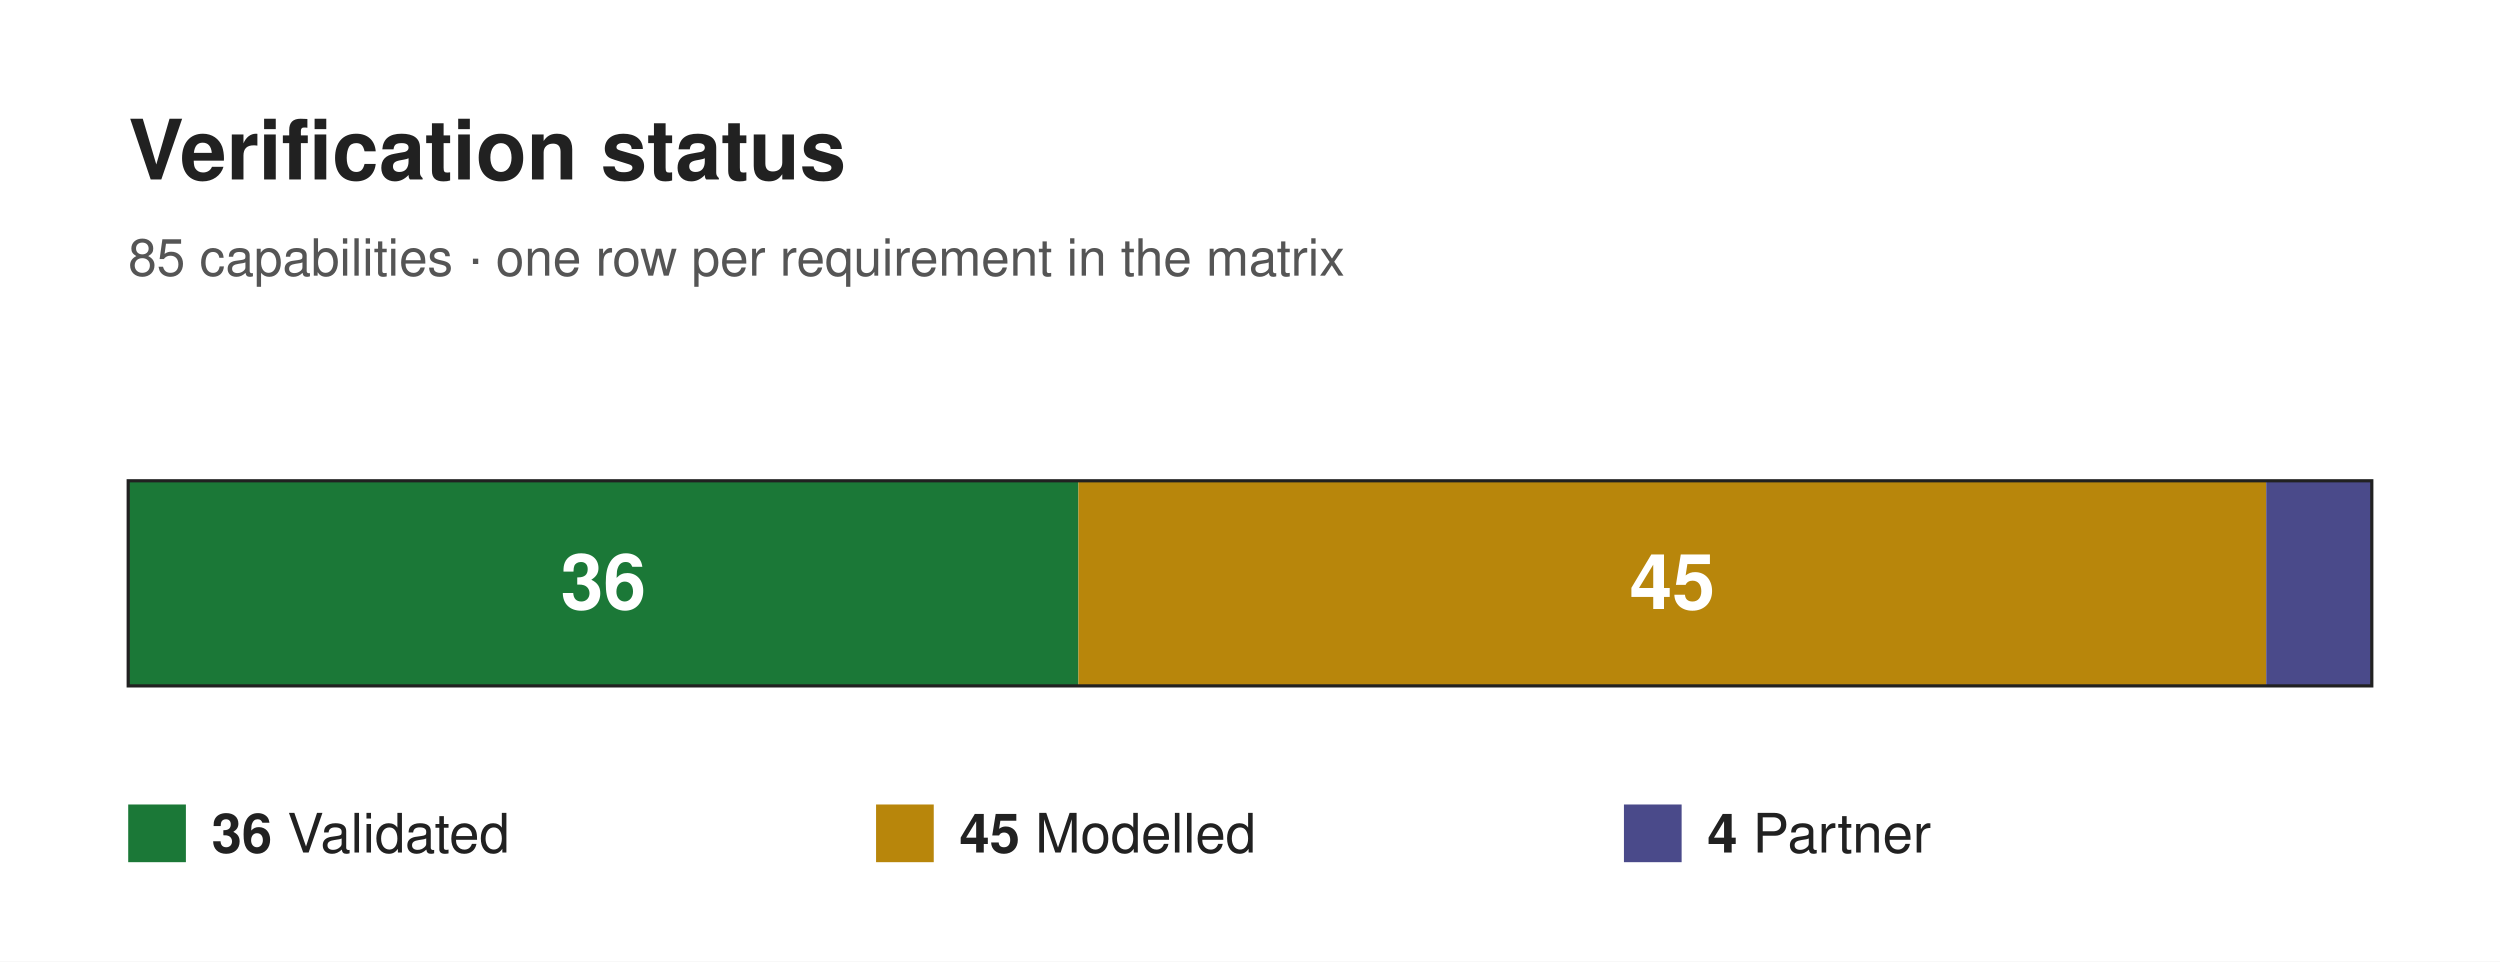
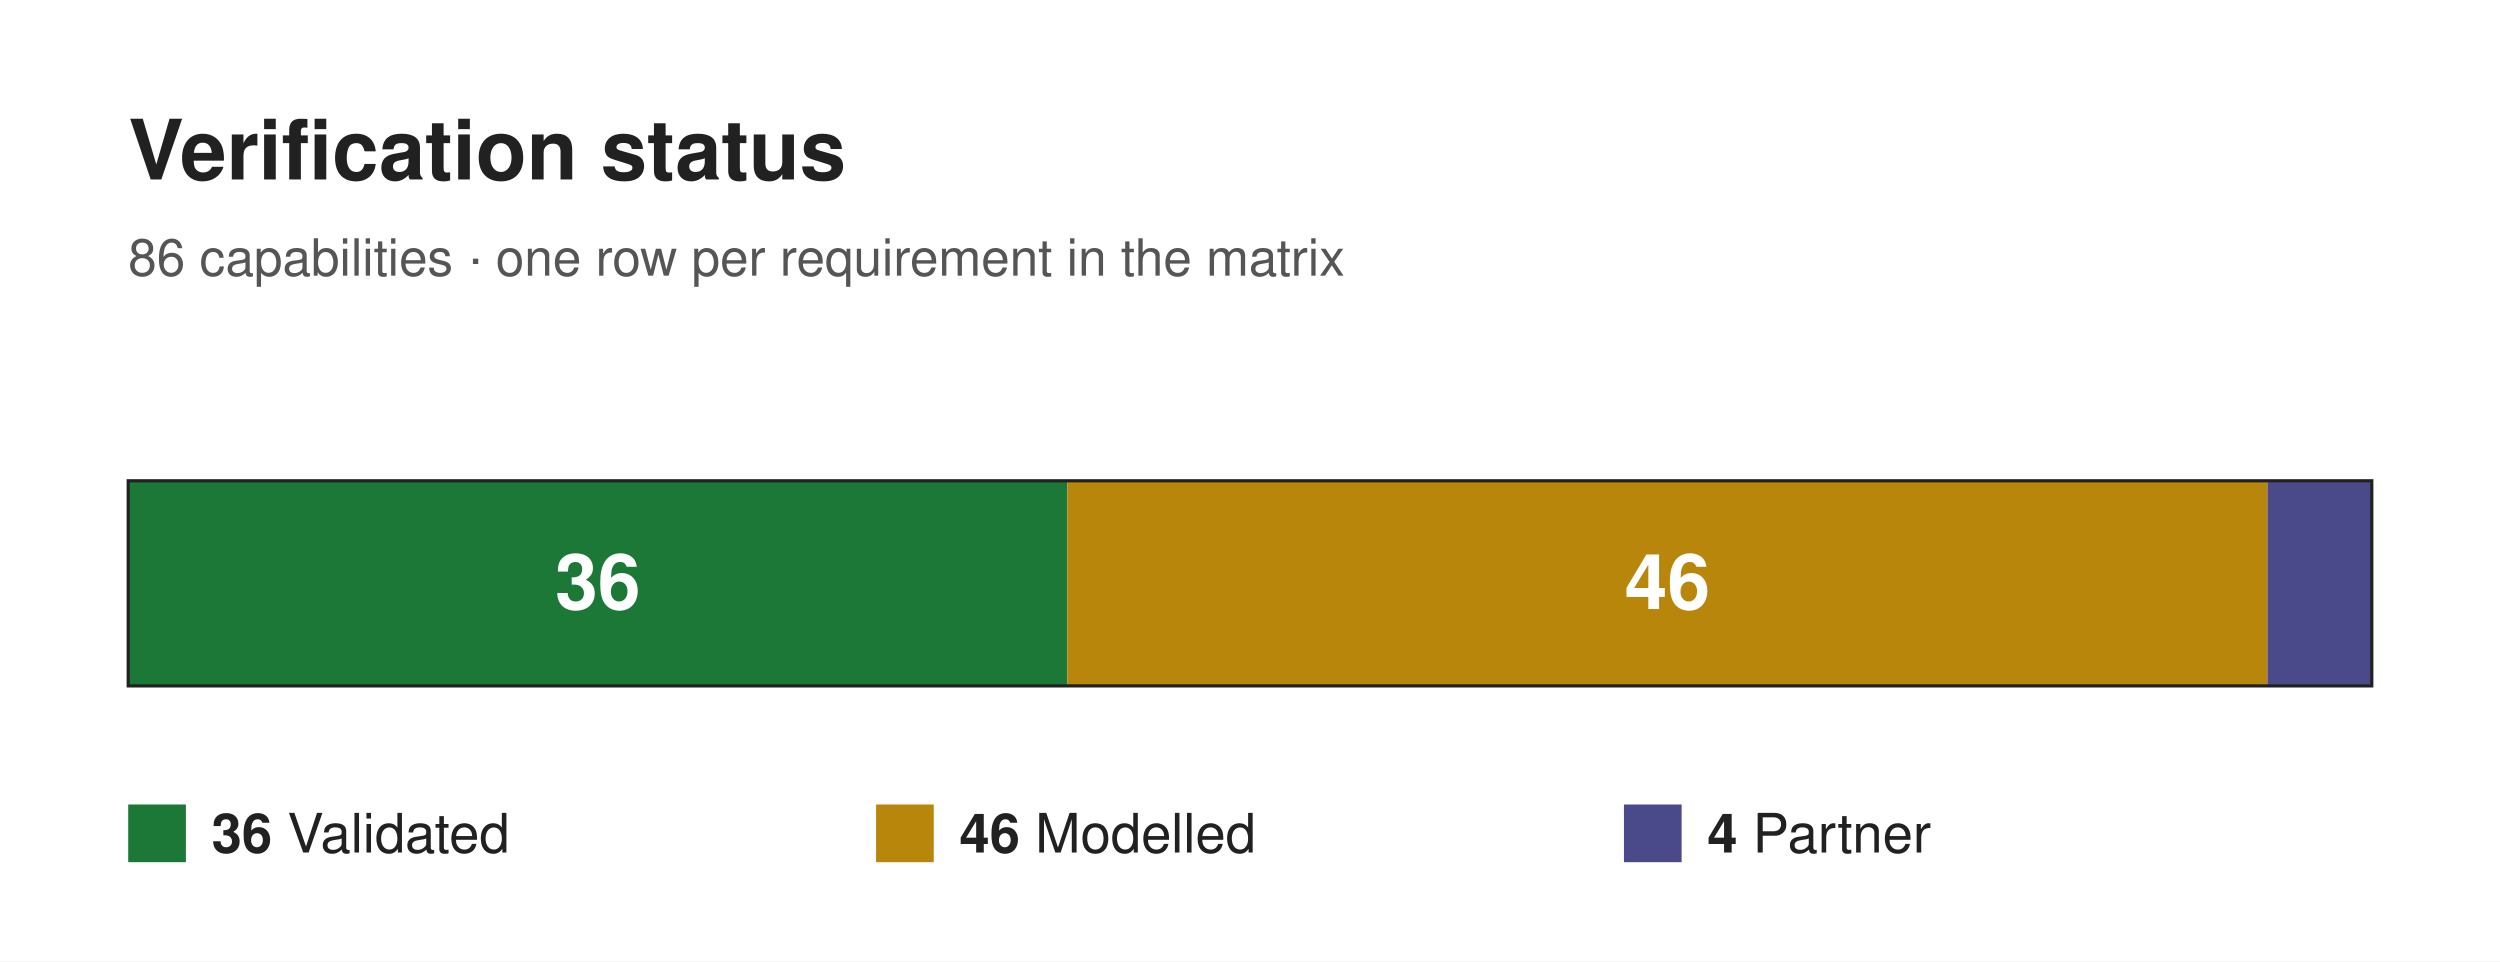
<svg xmlns="http://www.w3.org/2000/svg" width="780" height="300" viewBox="0 0 780 300" font-family="Helvetica, Arial, sans-serif">
  <rect x="0" y="0" width="780" height="300" fill="#ffffff" />
  <text x="40" y="56" font-size="26" font-weight="700" fill="#212121">Verification status</text>
-   <text x="40" y="86" font-size="16" fill="#555555">85 capabilities · one row per requirement in the matrix</text>
-   <rect x="40" y="150" width="296.47" height="64" fill="#1b7837" />
-   <text x="188.24" y="190" font-size="24" font-weight="700" fill="#ffffff" text-anchor="middle">36</text>
-   <rect x="336.47" y="150" width="370.59" height="64" fill="#b8860b" />
-   <text x="521.76" y="190" font-size="24" font-weight="700" fill="#ffffff" text-anchor="middle">45</text>
-   <rect x="707.06" y="150" width="32.94" height="64" fill="#4a4a8a" />
+   <text x="40" y="86" font-size="16" fill="#555555">86 capabilities · one row per requirement in the matrix</text>
+   <rect x="40" y="150" width="293.02" height="64" fill="#1b7837" />
+   <text x="186.51" y="190" font-size="24" font-weight="700" fill="#ffffff" text-anchor="middle">36</text>
+   <rect x="333.02" y="150" width="374.42" height="64" fill="#b8860b" />
+   <text x="520.23" y="190" font-size="24" font-weight="700" fill="#ffffff" text-anchor="middle">46</text>
+   <rect x="707.44" y="150" width="32.56" height="64" fill="#4a4a8a" />
  <rect x="40" y="150" width="700" height="64" fill="none" stroke="#212121" stroke-width="1" />
  <rect x="40" y="251" width="18" height="18" fill="#1b7837" />
  <text x="66" y="266" font-size="17" fill="#212121">
    <tspan font-weight="700">36</tspan> Validated</text>
  <rect x="273.33" y="251" width="18" height="18" fill="#b8860b" />
  <text x="299.33" y="266" font-size="17" fill="#212121">
-     <tspan font-weight="700">45</tspan> Modelled</text>
+     <tspan font-weight="700">46</tspan> Modelled</text>
  <rect x="506.67" y="251" width="18" height="18" fill="#4a4a8a" />
  <text x="532.67" y="266" font-size="17" fill="#212121">
    <tspan font-weight="700">4</tspan> Partner</text>
</svg>
